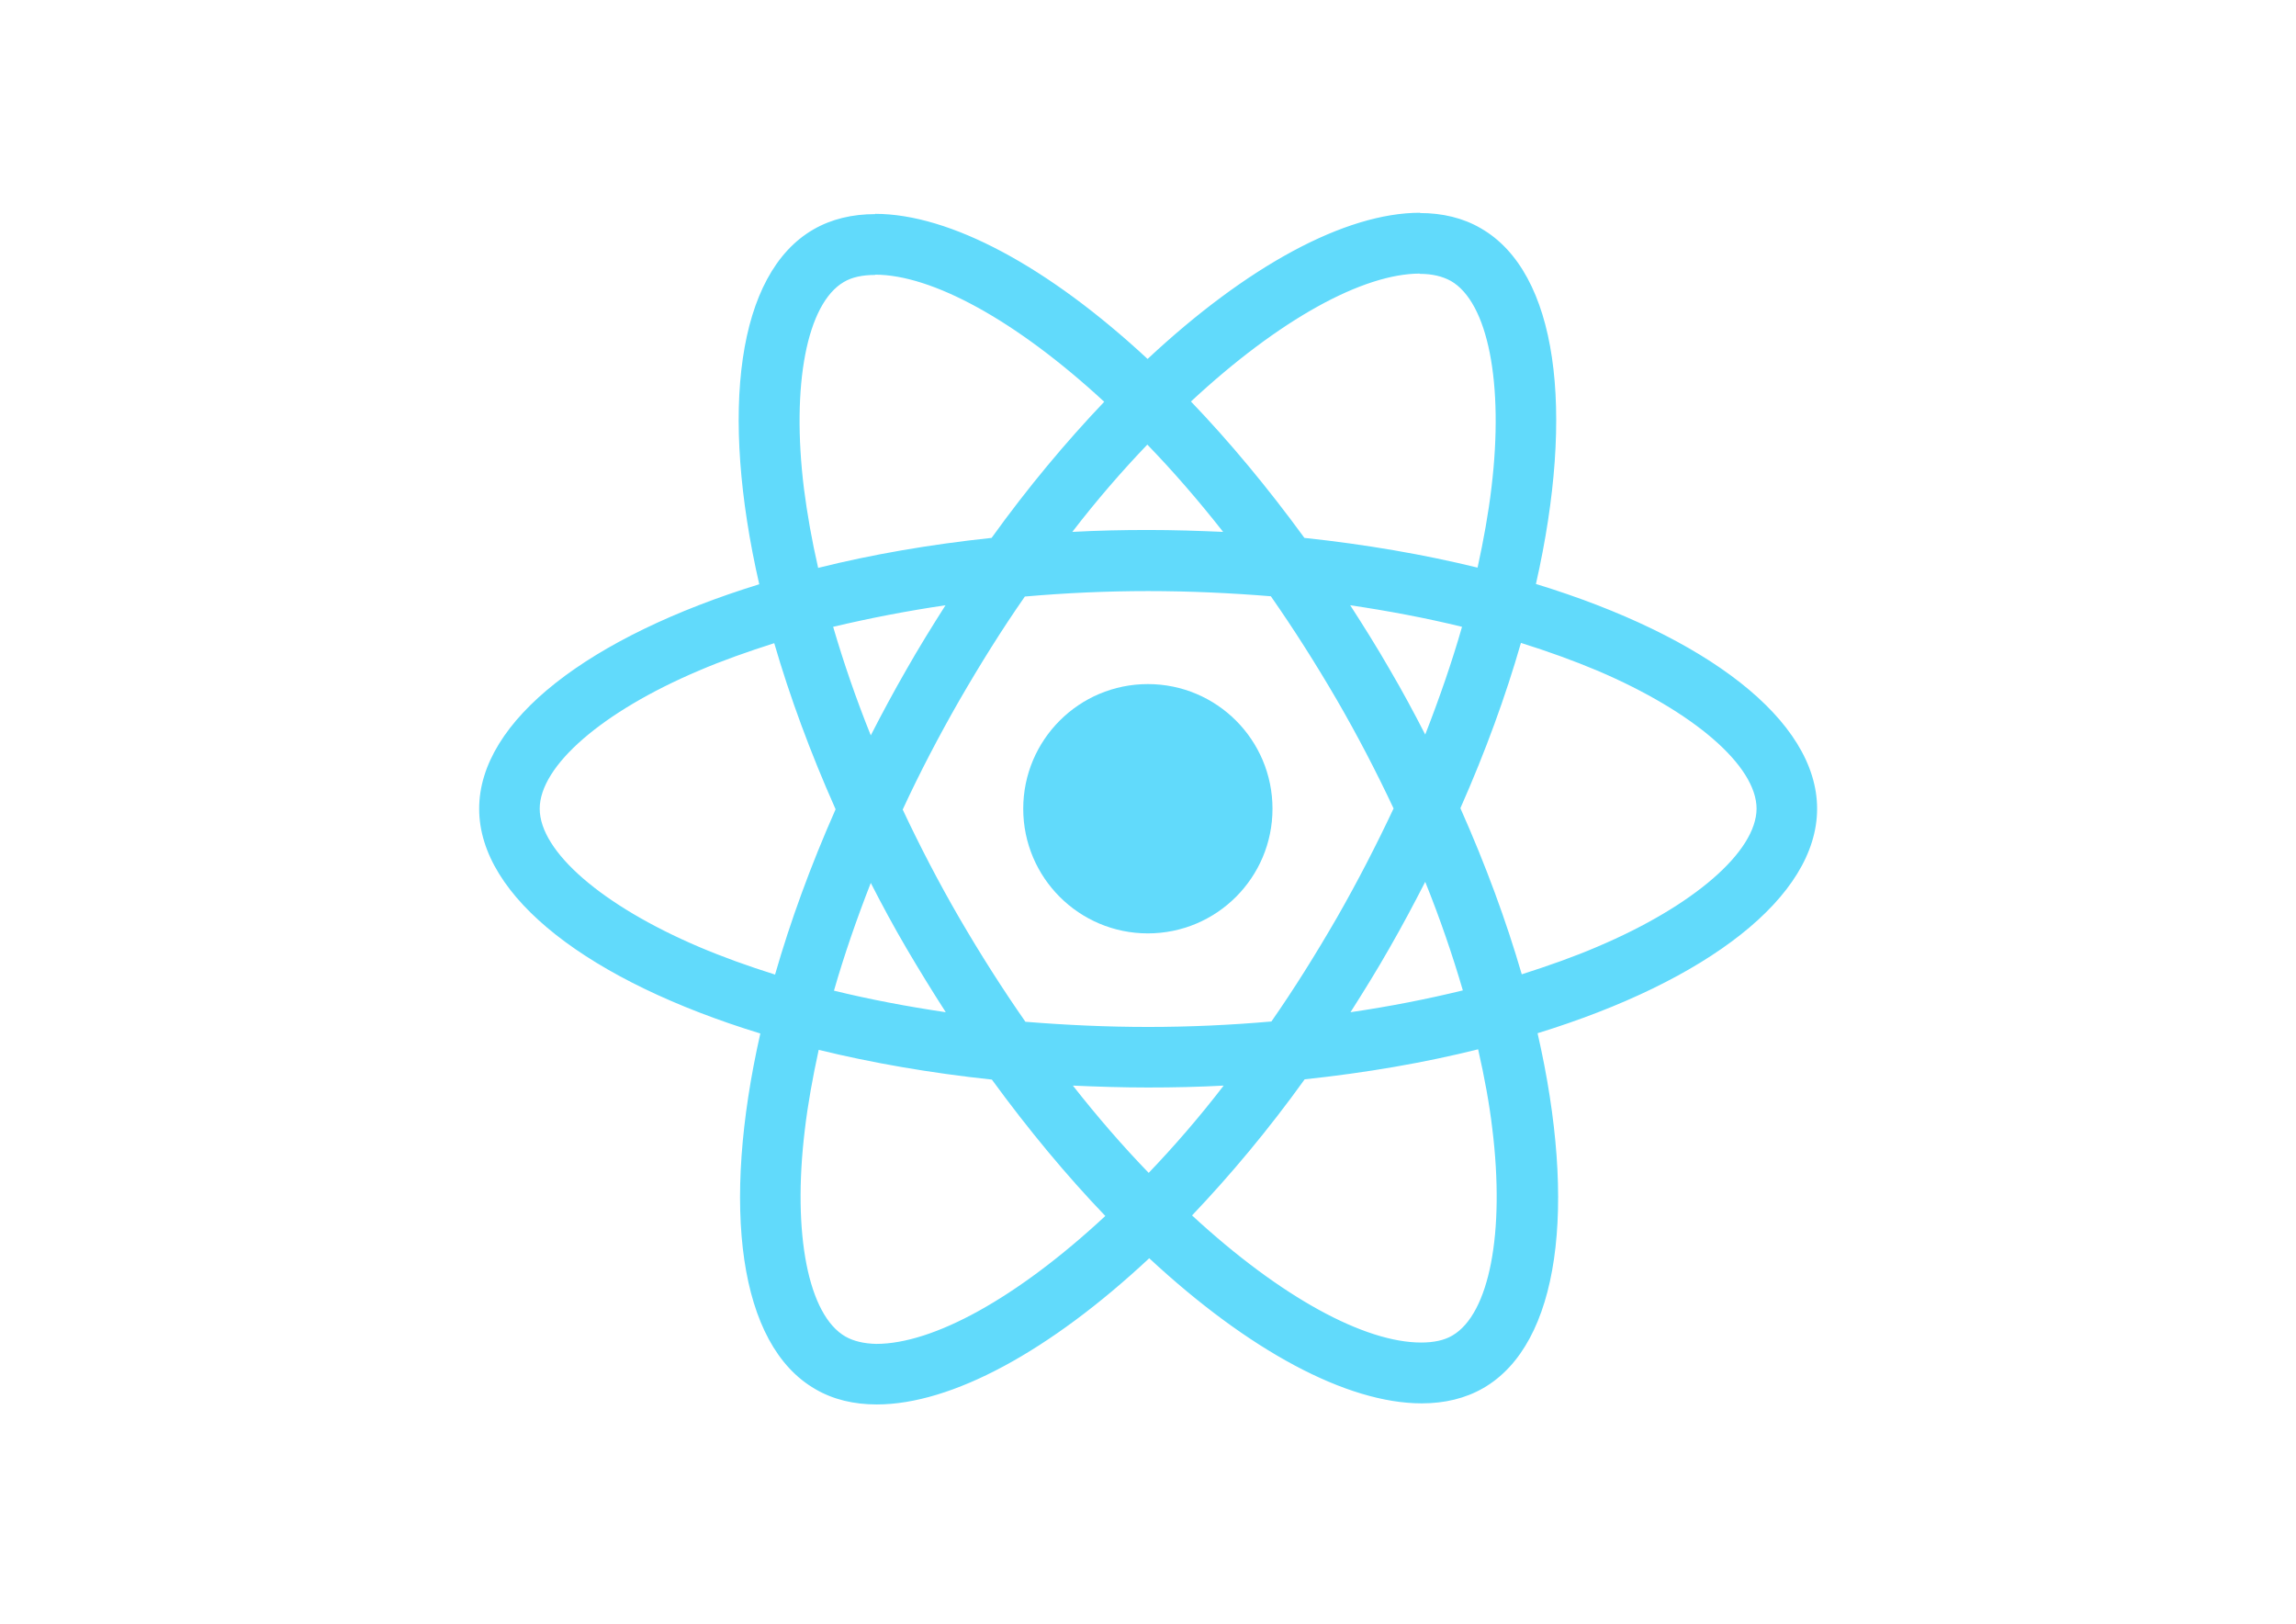
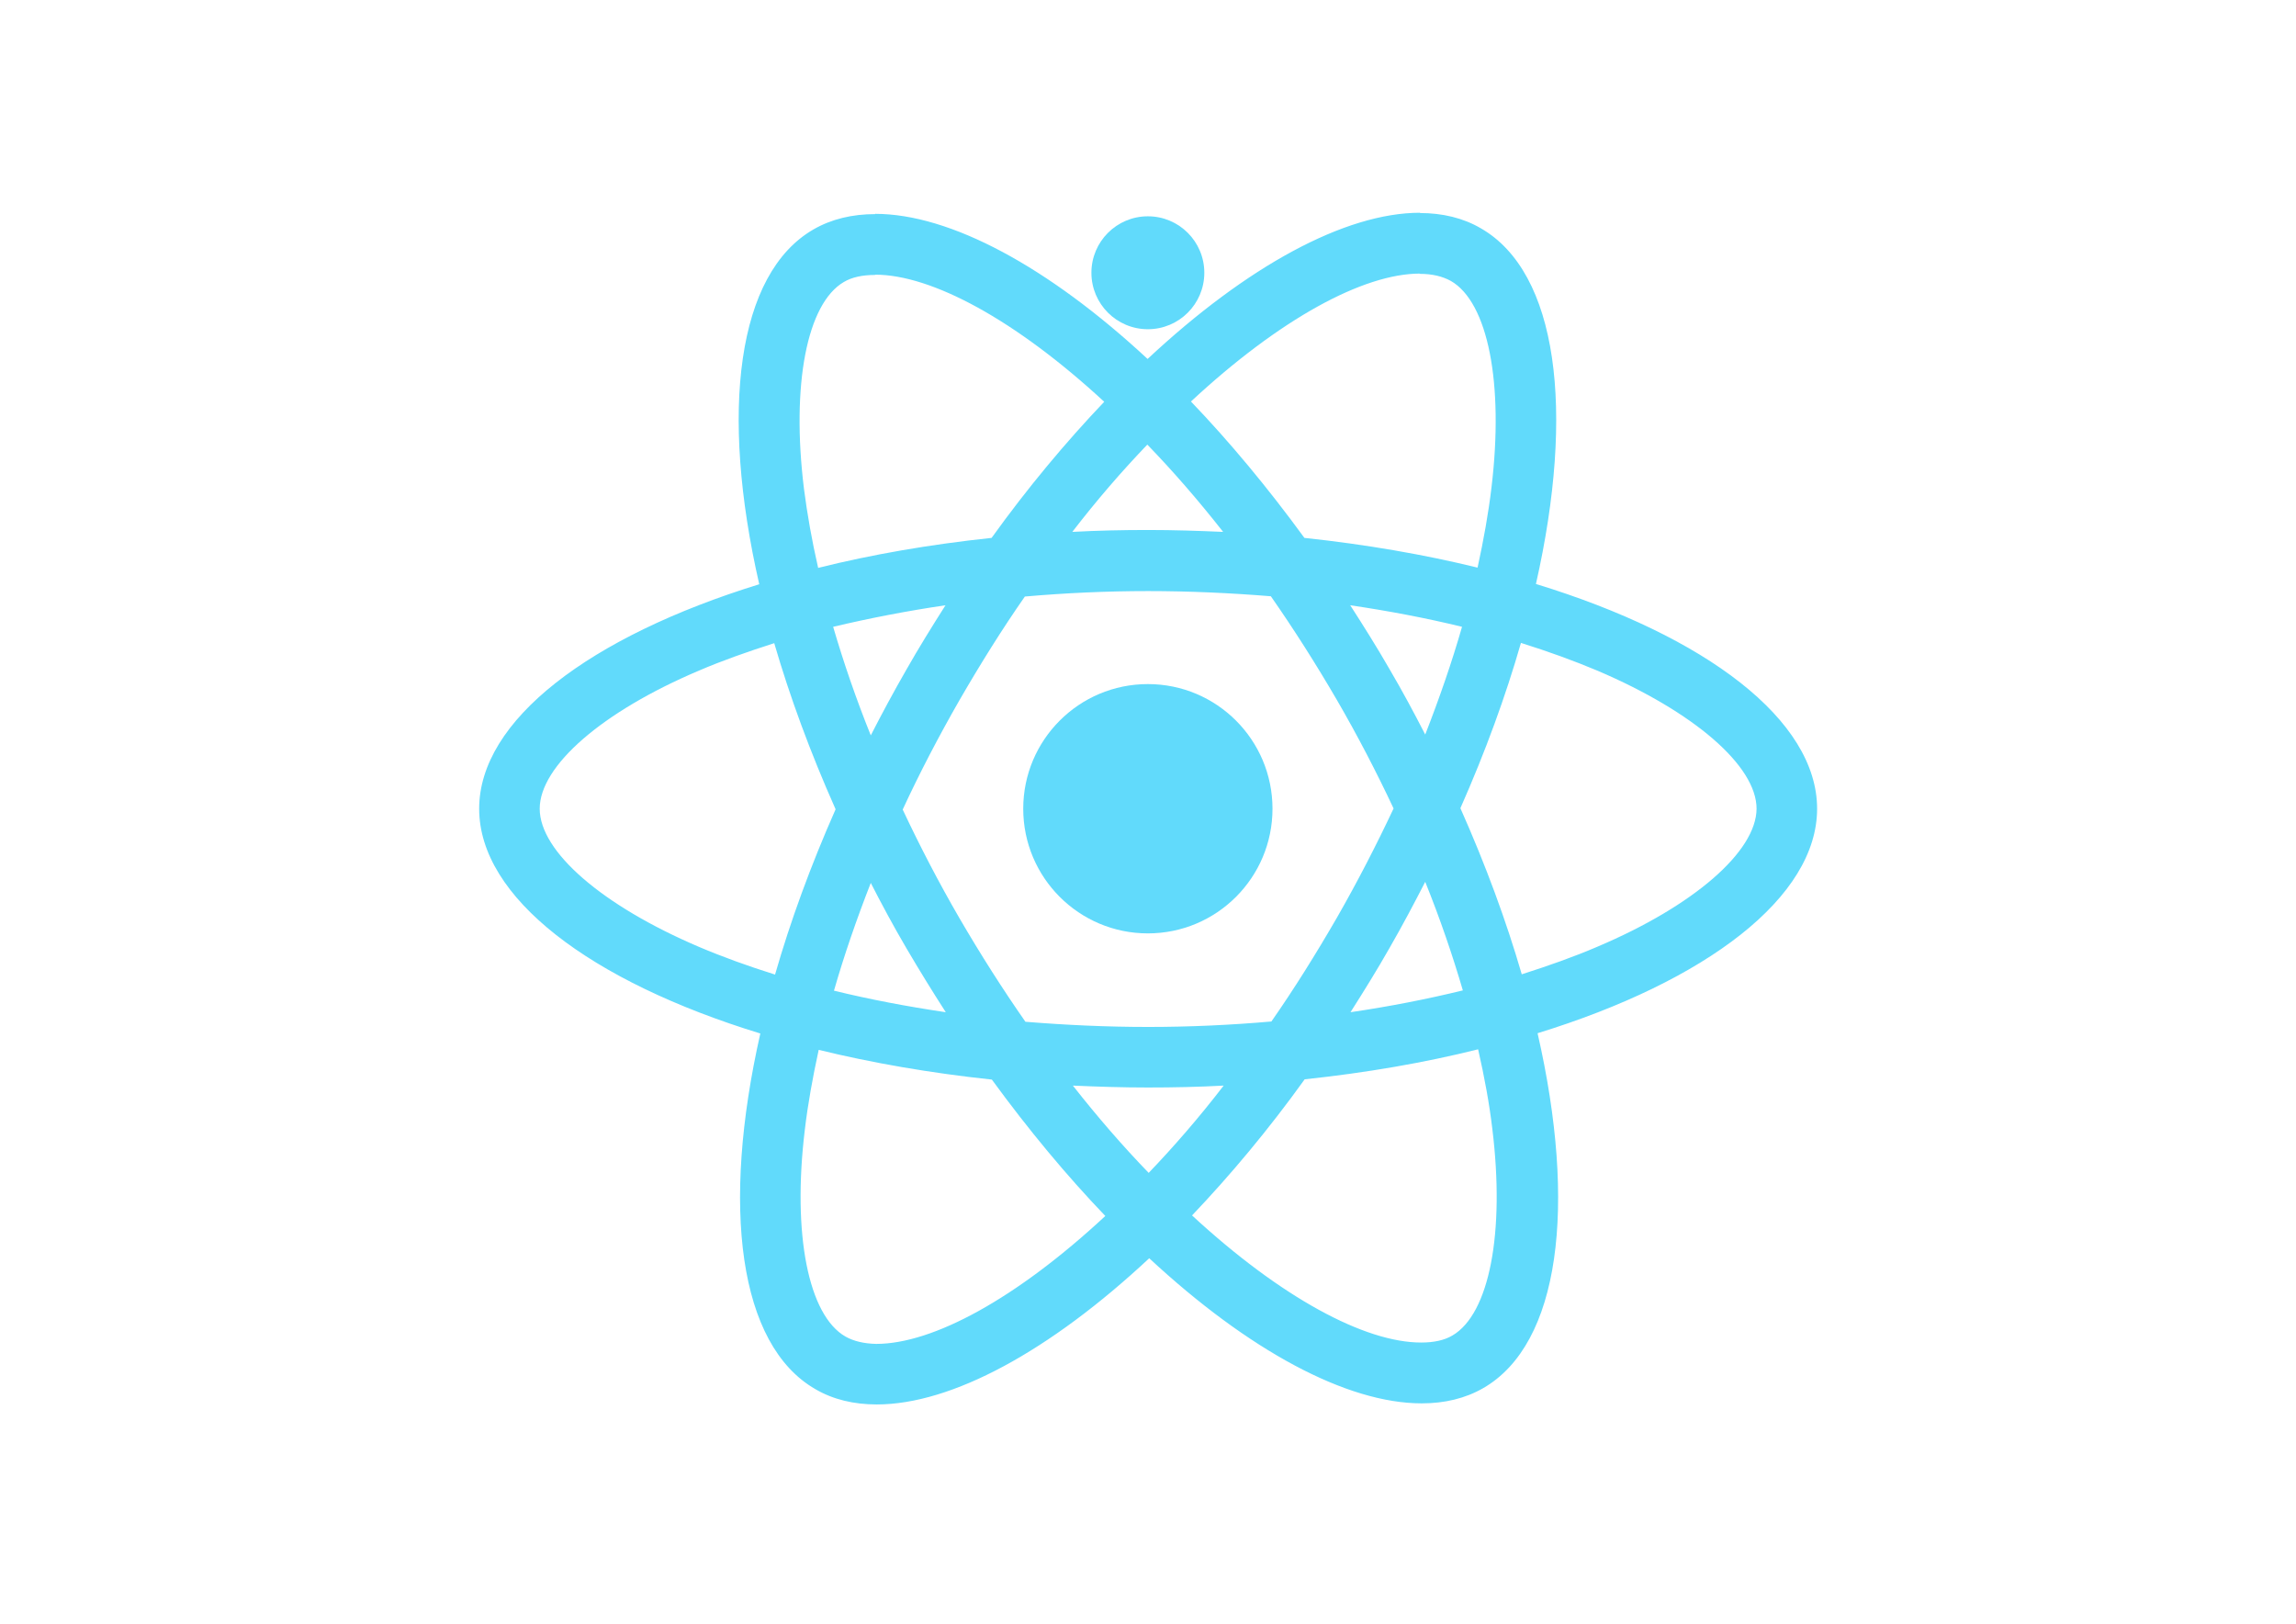
<svg xmlns="http://www.w3.org/2000/svg" viewBox="0 0 841.9 595.3">
  <g fill="#61DAFB">
    <path d="M666.3 296.5c0-32.5-40.7-63.3-103.1-82.4 14.4-63.6 8-114.2-20.2-130.4-6.5-3.8-14.1-5.6-22.4-5.6v22.3c4.6 0 8.3.9 11.4 2.6 13.6 7.8 19.5 37.5 14.9 75.7-1.1 9.4-2.9 19.3-5.1 29.4-19.6-4.8-41-8.5-63.5-10.9-13.5-18.5-27.5-35.3-41.6-50 32.6-30.3 63.2-46.9 84-46.9V78c-27.5 0-63.5 19.6-99.9 53.6-36.4-33.8-72.4-53.2-99.9-53.2v22.3c20.7 0 51.4 16.5 84 46.6-14 14.7-28 31.4-41.3 49.9-22.6 2.4-44 6.1-63.6 11-2.3-10-4-19.7-5.2-29-4.7-38.2 1.1-67.9 14.6-75.8 3-1.8 6.9-2.6 11.5-2.6V78.5c-8.4 0-16 1.8-22.6 5.6-28.1 16.2-34.4 66.7-19.9 130.1-62.2 19.2-102.7 49.9-102.7 82.3 0 32.5 40.7 63.3 103.1 82.4-14.4 63.6-8 114.2 20.2 130.4 6.5 3.8 14.1 5.6 22.5 5.6 27.5 0 63.5-19.6 99.9-53.6 36.4 33.8 72.4 53.2 99.9 53.2 8.4 0 16-1.8 22.6-5.6 28.1-16.2 34.4-66.7 19.9-130.1 62-19.1 102.5-49.9 102.5-82.3zm-130.2-66.7c-3.7 12.9-8.3 26.2-13.5 39.5-4.1-8-8.4-16-13.1-24-4.6-8-9.5-15.8-14.4-23.4 14.2 2.1 27.9 4.7 41 7.9zm-45.8 106.5c-7.8 13.5-15.8 26.3-24.1 38.2-14.9 1.3-30 2-45.2 2-15.1 0-30.2-.7-45-1.9-8.3-11.9-16.4-24.6-24.2-38-7.6-13.1-14.5-26.4-20.8-39.8 6.2-13.4 13.2-26.8 20.7-39.9 7.8-13.5 15.8-26.3 24.1-38.2 14.9-1.3 30-2 45.2-2 15.1 0 30.2.7 45 1.9 8.3 11.9 16.4 24.6 24.2 38 7.6 13.1 14.5 26.4 20.8 39.8-6.3 13.4-13.2 26.8-20.7 39.9zm32.3-13c5.4 13.4 10 26.8 13.8 39.8-13.1 3.2-26.9 5.9-41.2 8 4.9-7.7 9.8-15.6 14.4-23.7 4.6-8 8.9-16.1 13-24.1zM421.2 430c-9.3-9.6-18.6-20.3-27.8-32 9 .4 18.2.7 27.5.7 9.4 0 18.7-.2 27.8-.7-9 11.7-18.3 22.4-27.5 32zm-74.4-58.9c-14.2-2.1-27.9-4.7-41-7.9 3.7-12.9 8.3-26.2 13.5-39.5 4.1 8 8.4 16 13.1 24 4.7 8 9.5 15.8 14.4 23.4zM420.7 163c9.3 9.6 18.6 20.3 27.8 32-9-.4-18.2-.7-27.5-.7-9.4 0-18.7.2-27.8.7 9-11.7 18.3-22.4 27.5-32zm-74 58.9c-4.9 7.7-9.8 15.6-14.4 23.7-4.6 8-8.9 16-13 24-5.4-13.4-10-26.8-13.8-39.8 13.1-3.1 26.9-5.8 41.2-7.9zm-90.5 125.2c-35.4-15.1-58.3-34.9-58.3-50.6 0-15.7 22.9-35.6 58.3-50.6 8.6-3.7 18-7 27.7-10.1 5.7 19.6 13.2 40 22.5 60.9-9.2 20.8-16.6 41.1-22.2 60.6-9.9-3.1-19.3-6.5-28-10.2zM310 490c-13.6-7.8-19.5-37.5-14.9-75.7 1.1-9.4 2.9-19.3 5.1-29.4 19.6 4.8 41 8.5 63.5 10.9 13.5 18.5 27.5 35.3 41.6 50-32.6 30.3-63.2 46.9-84 46.9-4.5-.1-8.3-1-11.3-2.7zm237.2-76.2c4.7 38.2-1.1 67.9-14.6 75.8-3 1.8-6.9 2.6-11.5 2.6-20.7 0-51.4-16.5-84-46.6 14-14.7 28-31.4 41.3-49.9 22.6-2.4 44-6.1 63.6-11 2.3 10.1 4.1 19.8 5.2 29.1zm38.5-66.7c-8.6 3.7-18 7-27.7 10.1-5.7-19.6-13.2-40-22.5-60.9 9.2-20.8 16.6-41.1 22.2-60.6 9.9 3.1 19.3 6.5 28.1 10.2 35.4 15.1 58.3 34.9 58.3 50.6-.1 15.7-23 35.6-58.4 50.6zM320.8 78.4z" />
    <circle cx="420.9" cy="296.5" r="45.7" />
+     <circle cx="420.9" cy="100" r="20.7" />
    <path d="M520.5 78.1z" />
  </g>
</svg>
